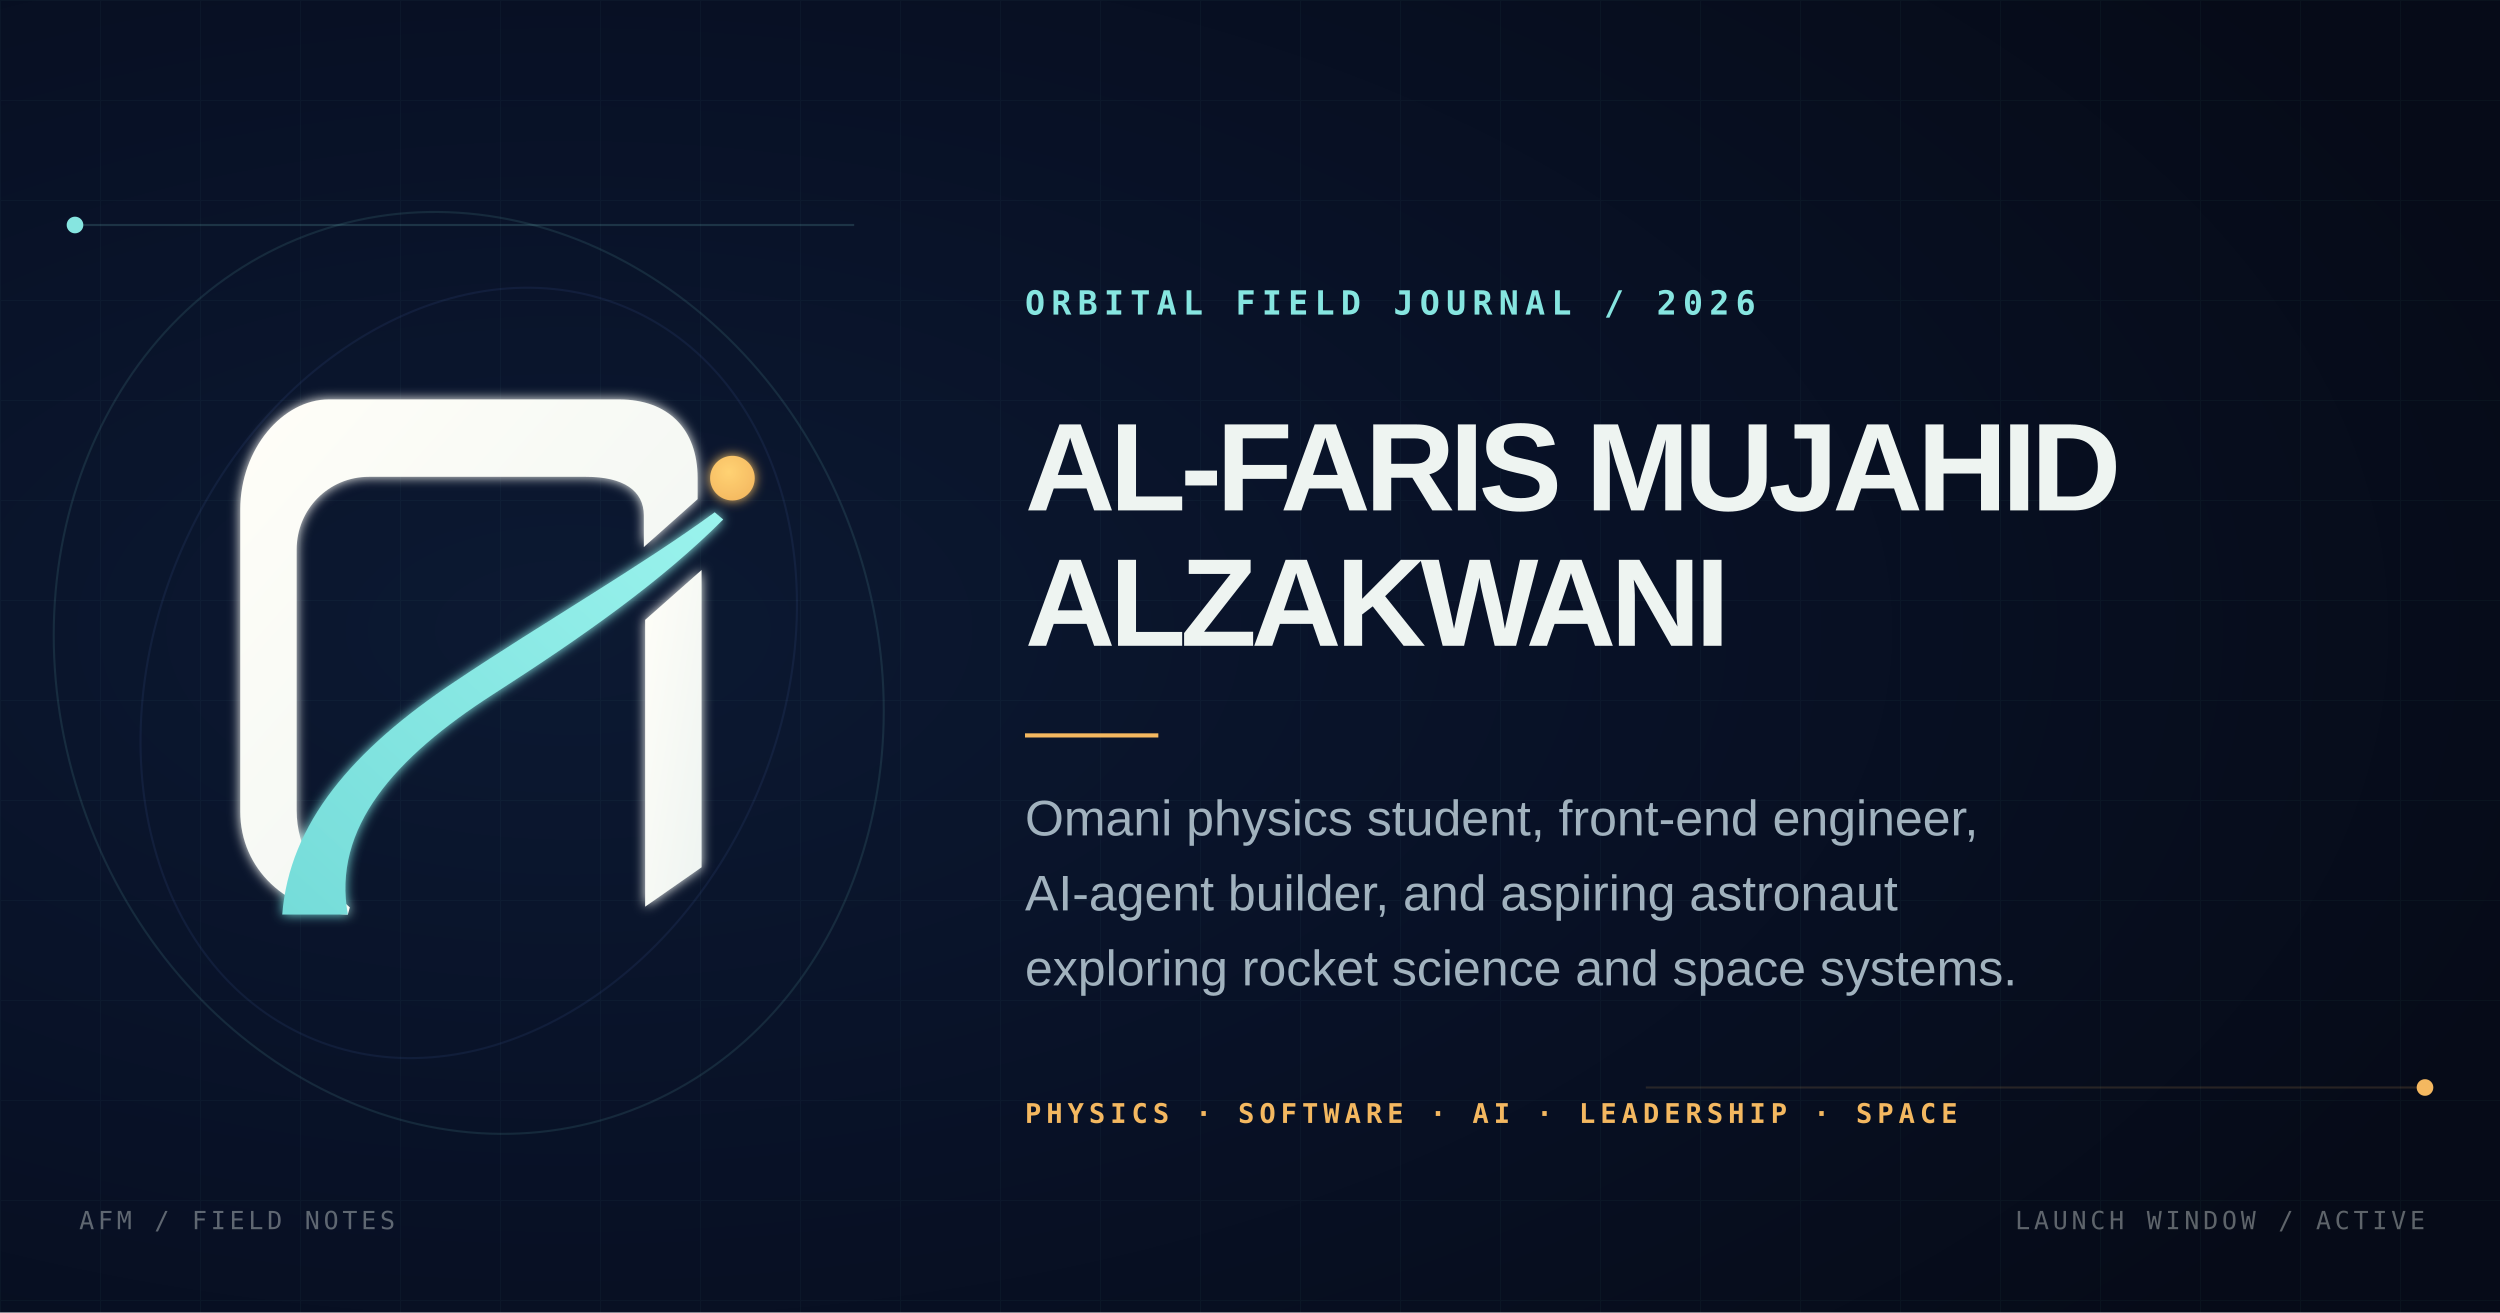
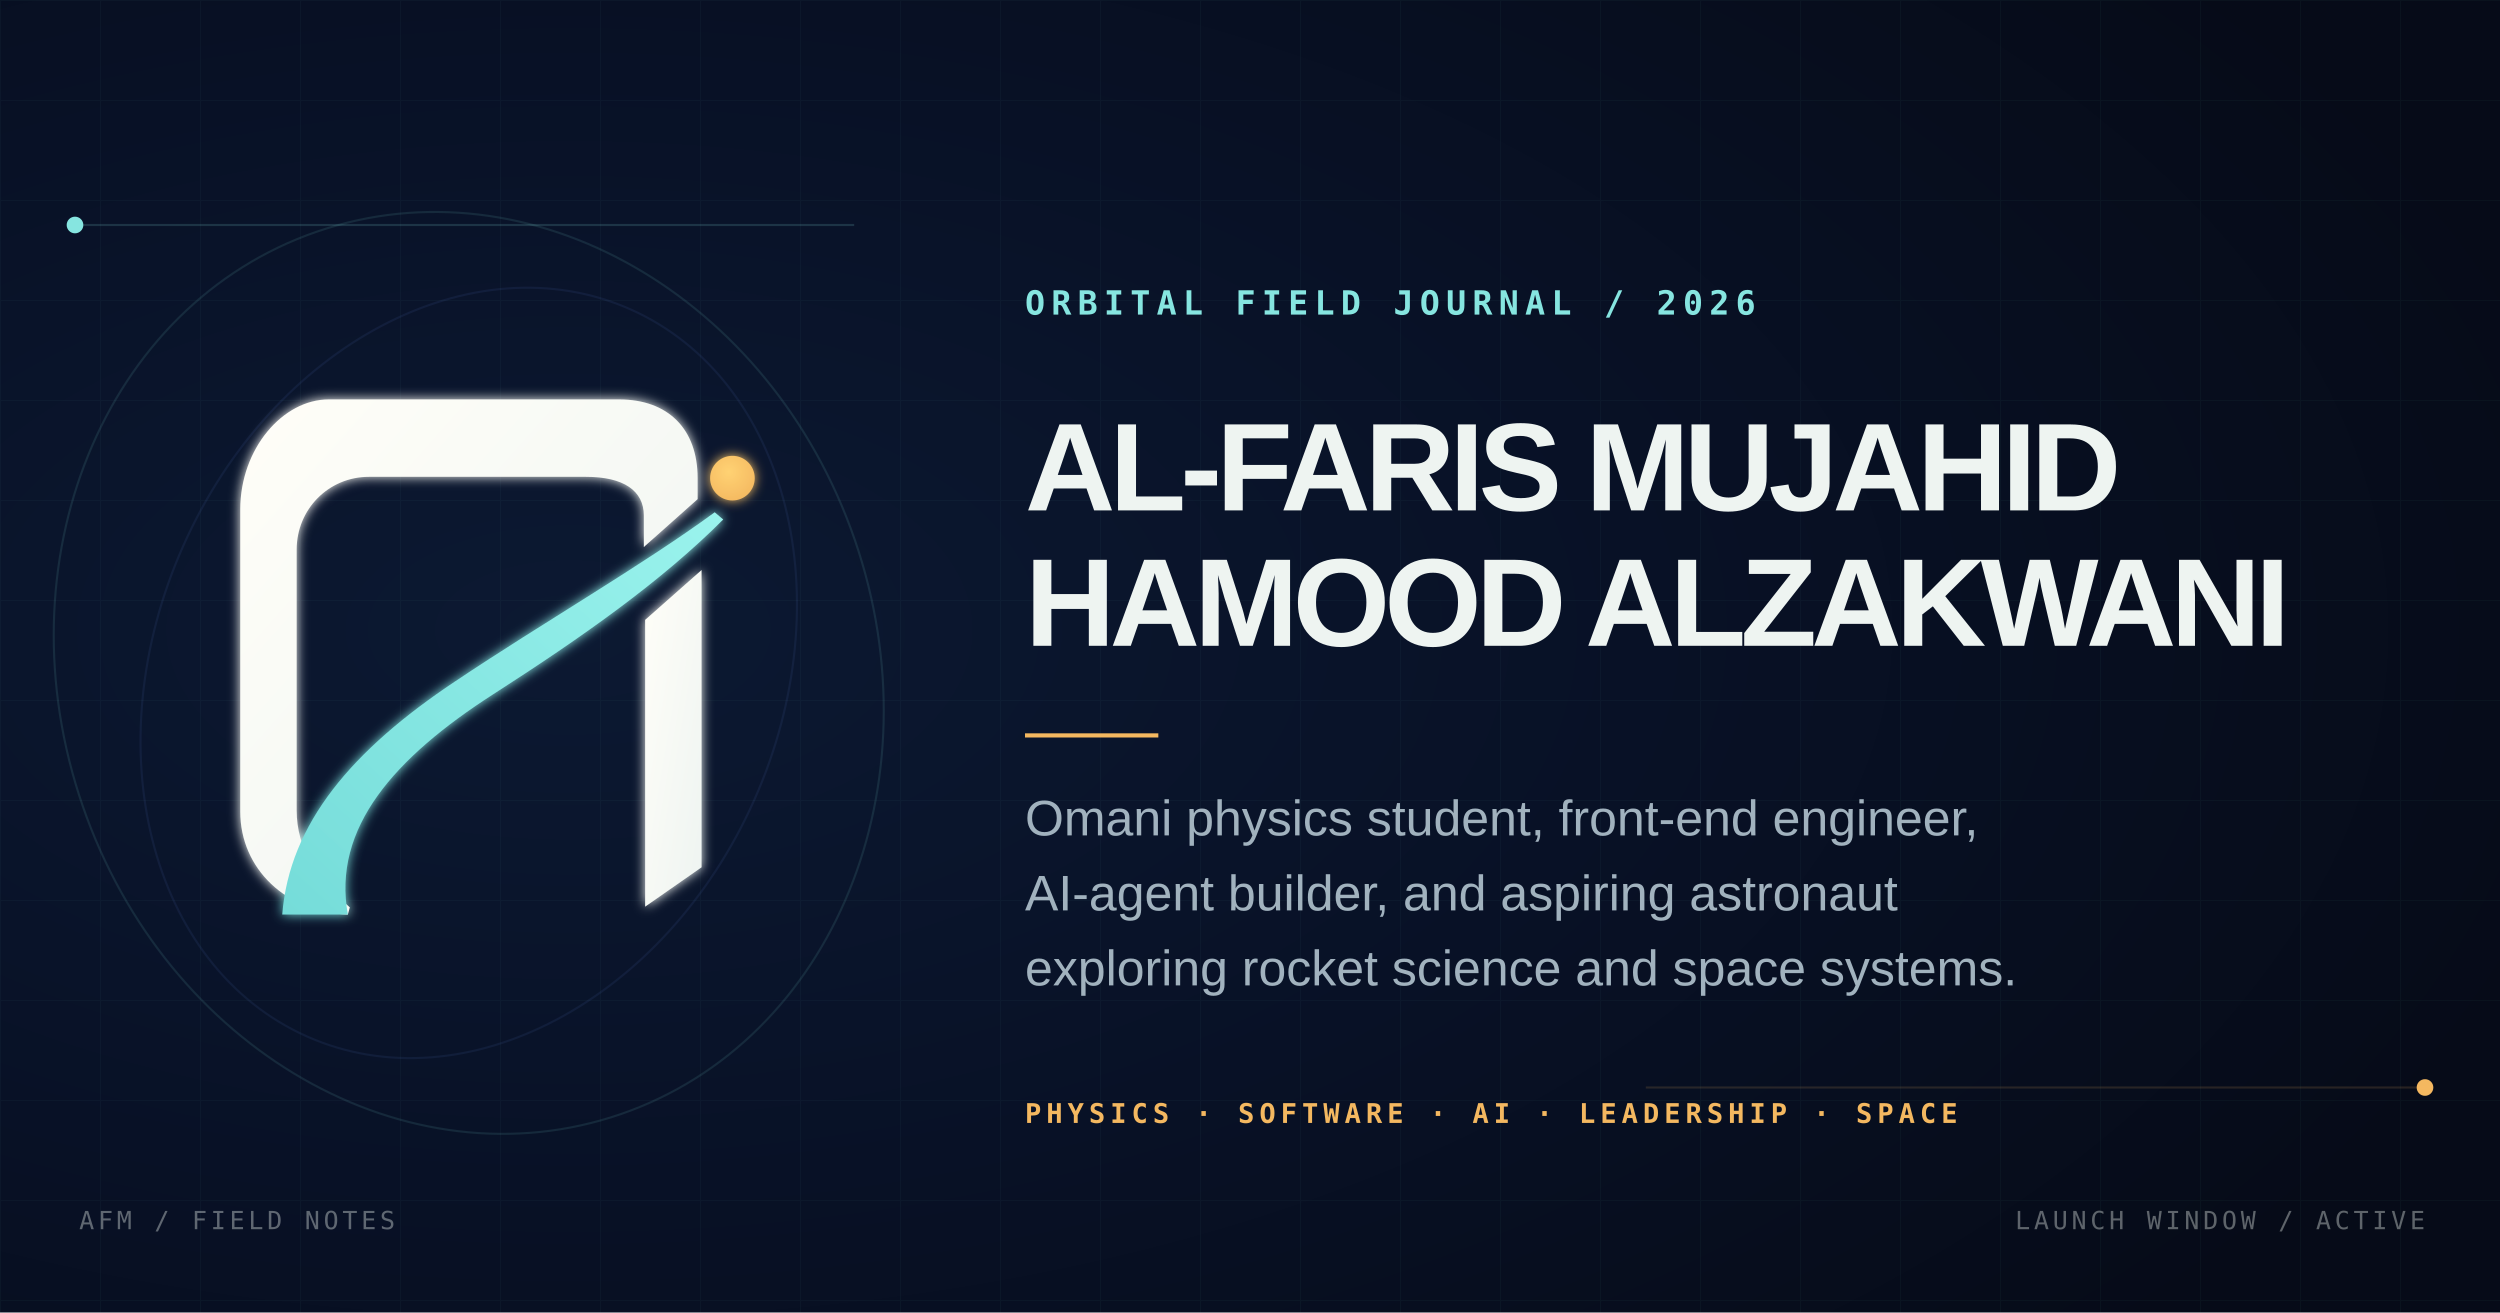
<svg xmlns="http://www.w3.org/2000/svg" width="1200" height="630" viewBox="0 0 1200 630" role="img" aria-labelledby="title desc">
  <defs>
    <radialGradient id="background" cx="23%" cy="48%" r="82%">
      <stop offset="0" stop-color="#0c1932" />
      <stop offset="0.52" stop-color="#081126" />
      <stop offset="1" stop-color="#060b18" />
    </radialGradient>
    <linearGradient id="paper" x1="0" y1="0" x2="1" y2="1">
      <stop offset="0" stop-color="#fffef8" />
      <stop offset="1" stop-color="#eef4f1" />
    </linearGradient>
    <linearGradient id="trajectory" x1="0" y1="1" x2="1" y2="0">
      <stop offset="0" stop-color="#75dcd9" />
      <stop offset="1" stop-color="#9af3ed" />
    </linearGradient>
    <radialGradient id="node" cx="42%" cy="36%" r="72%">
      <stop offset="0" stop-color="#ffd273" />
      <stop offset="1" stop-color="#f4b860" />
    </radialGradient>
    <pattern id="grid" width="48" height="48" patternUnits="userSpaceOnUse">
      <path d="M48 0H0V48" fill="none" stroke="#86e5e0" stroke-opacity="0.035" stroke-width="1" />
    </pattern>
    <filter id="cyanGlow" x="-30%" y="-30%" width="160%" height="160%">
      <feGaussianBlur stdDeviation="9" result="blur" />
      <feMerge>
        <feMergeNode in="blur" />
        <feMergeNode in="SourceGraphic" />
      </feMerge>
    </filter>
  </defs>
  <rect width="1200" height="630" fill="url(#background)" />
  <rect width="1200" height="630" fill="url(#grid)" />
  <path d="M36 108H410" fill="none" stroke="#86e5e0" stroke-opacity="0.16" />
  <circle cx="36" cy="108" r="4" fill="#86e5e0" />
  <circle cx="1164" cy="522" r="4" fill="#f4b860" />
  <path d="M790 522H1164" fill="none" stroke="#f4b860" stroke-opacity="0.14" />
  <ellipse cx="225" cy="323" rx="196" ry="224" fill="none" stroke="#86e5e0" stroke-opacity="0.11" transform="rotate(-19 225 323)" />
  <ellipse cx="225" cy="323" rx="150" ry="191" fill="none" stroke="#7999ff" stroke-opacity="0.08" transform="rotate(24 225 323)" />
  <g transform="translate(29 118) scale(.315)" filter="url(#cyanGlow)">
    <path fill="url(#paper)" d="M409 234h442c75 0 120 45 120 120v32l-82 73v-48c0-38-31-59-88-59H470c-61 0-110 49-110 111v397c0 59 31 105 81 148l-3 11c-93-3-164-69-164-157V402c0-93 65-168 135-168Z" />
    <path fill="url(#paper)" d="M891 570l86-76v453l-86 60V570Z" />
    <path fill="url(#trajectory)" d="M338 1019c11-139 107-251 263-355 136-91 287-178 396-258l13 11c-94 94-213 178-350 266-151 97-246 204-222 336H338Z" />
    <circle cx="1024" cy="354" r="34" fill="url(#node)" />
  </g>
  <g font-family="'Space Grotesk', 'Segoe UI', Arial, sans-serif">
    <text x="492" y="151" fill="#86e5e0" font-family="'IBM Plex Mono', Consolas, monospace" font-size="16" font-weight="600" letter-spacing="3">ORBITAL FIELD JOURNAL / 2026</text>
    <text x="492" y="245" fill="#eef4f1" font-size="60" font-weight="700" letter-spacing="-2.7">AL-FARIS MUJAHID</text>
-     <text x="492" y="310" fill="#eef4f1" font-size="60" font-weight="700" letter-spacing="-2.7">ALZAKWANI</text>
+     <text x="492" y="310" fill="#eef4f1" font-size="60" font-weight="700" letter-spacing="-2.7">HAMOOD ALZAKWANI</text>
    <rect x="492" y="352" width="64" height="2" fill="#f4b860" />
    <text x="492" y="401" fill="#a1b2be" font-size="24" font-weight="500">
      <tspan x="492" dy="0">Omani physics student, front-end engineer,</tspan>
      <tspan x="492" dy="36">AI-agent builder, and aspiring astronaut</tspan>
      <tspan x="492" dy="36">exploring rocket science and space systems.</tspan>
    </text>
    <text x="492" y="539" fill="#f4b860" font-family="'IBM Plex Mono', Consolas, monospace" font-size="13" font-weight="600" letter-spacing="2.4">PHYSICS · SOFTWARE · AI · LEADERSHIP · SPACE</text>
  </g>
  <text x="38" y="590" fill="#eef4f1" fill-opacity="0.38" font-family="'IBM Plex Mono', Consolas, monospace" font-size="12" letter-spacing="1.8">AFM / FIELD NOTES</text>
  <text x="1164" y="590" text-anchor="end" fill="#eef4f1" fill-opacity="0.38" font-family="'IBM Plex Mono', Consolas, monospace" font-size="12" letter-spacing="1.8">LAUNCH WINDOW / ACTIVE</text>
</svg>
